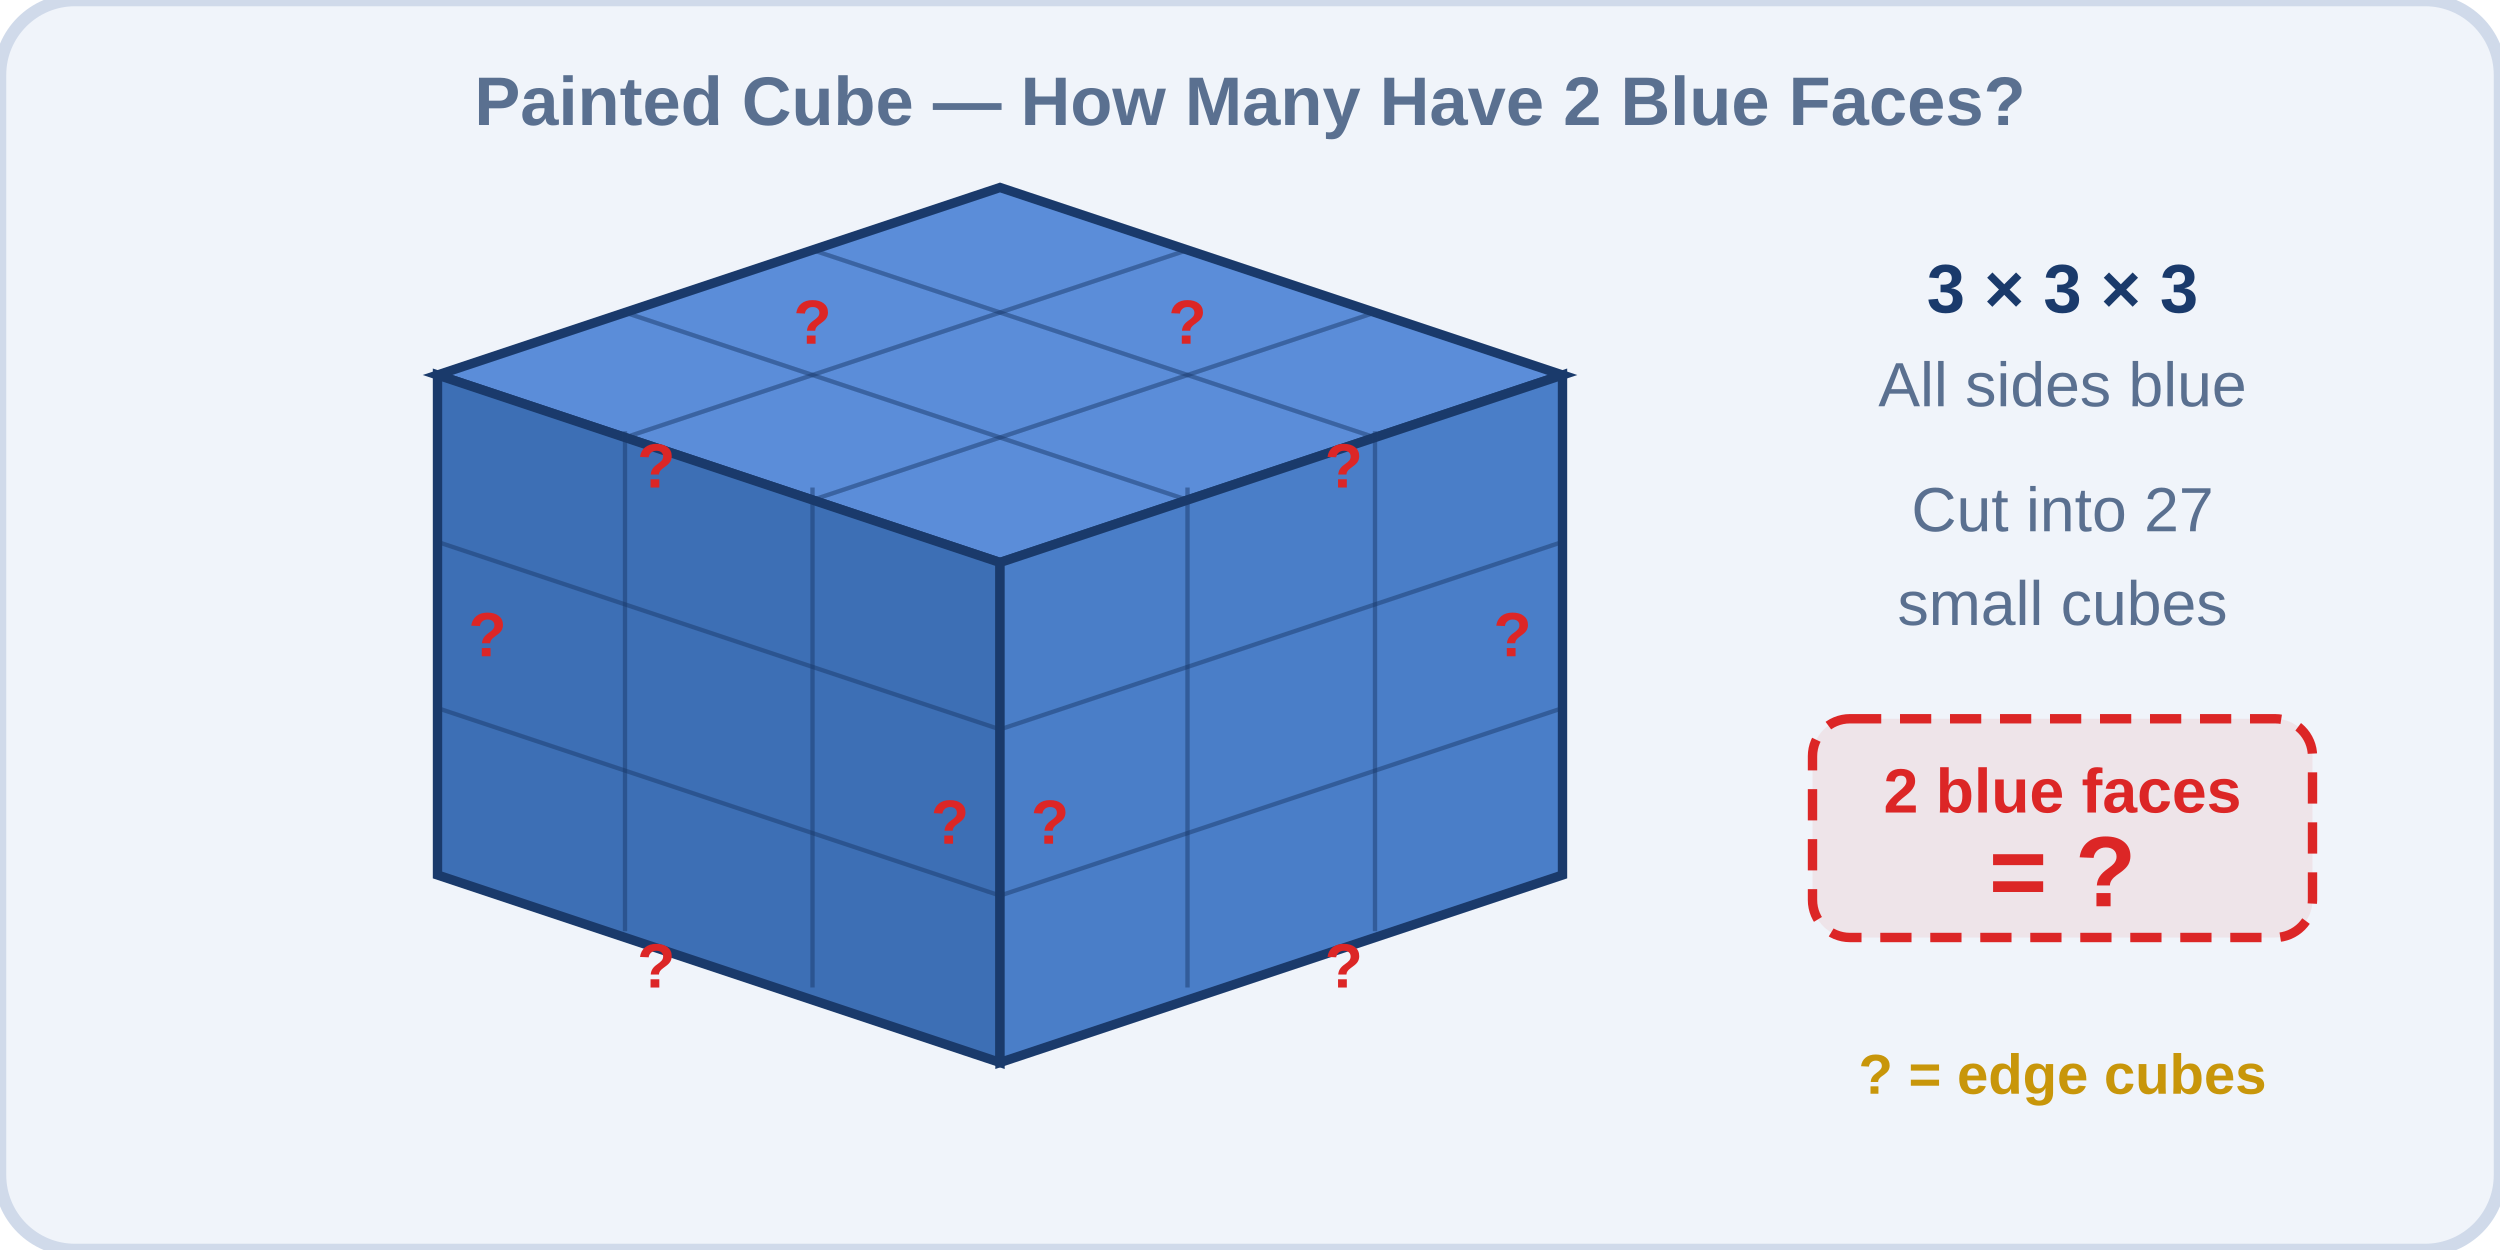
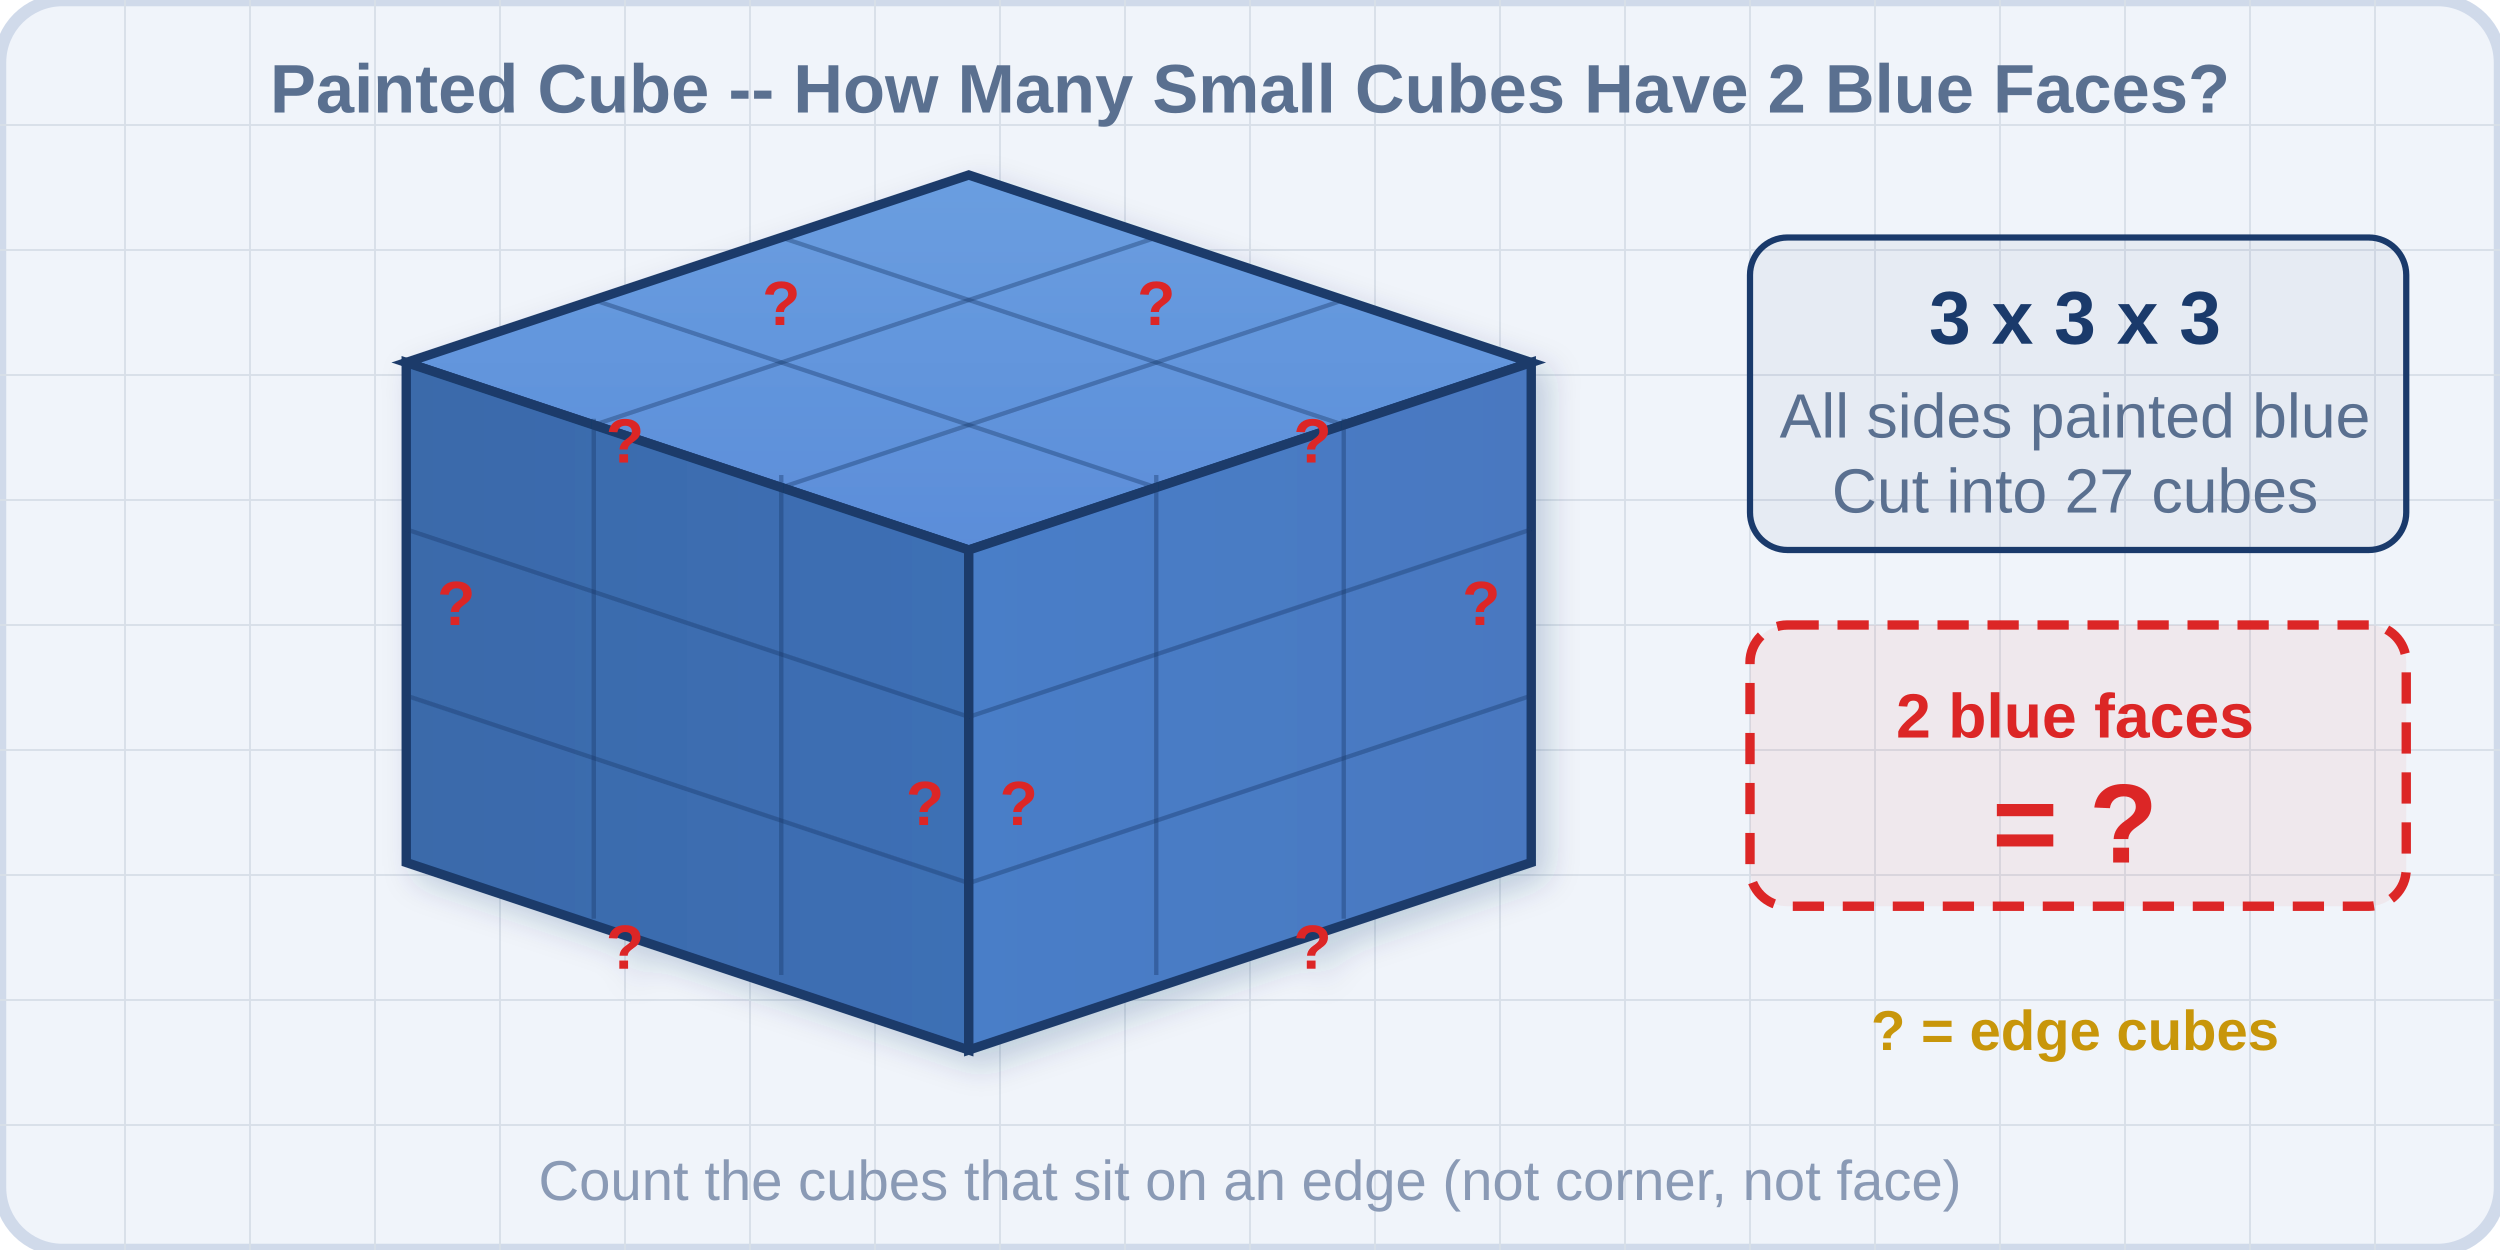
<svg xmlns="http://www.w3.org/2000/svg" width="400" height="200" viewBox="0 0 400 200">
+   <defs>
+     <linearGradient id="cpTop" x1="0" y1="0" x2="0" y2="1">
+       <stop offset="0%" stop-color="#6a9ee0" />
+       <stop offset="100%" stop-color="#5b8dd9" />
+     </linearGradient>
+     <linearGradient id="cpLeft" x1="0" y1="0" x2="1" y2="0">
+       <stop offset="0%" stop-color="#3a6aaa" />
+       <stop offset="100%" stop-color="#3d6fb5" />
+     </linearGradient>
+     <linearGradient id="cpRight" x1="1" y1="0" x2="0" y2="0">
+       <stop offset="0%" stop-color="#4878c0" />
+       <stop offset="100%" stop-color="#4a7ec8" />
+     </linearGradient>
+     <filter id="cpShadow" x="-5%" y="-5%" width="115%" height="115%">
+       <feDropShadow dx="2" dy="2" stdDeviation="2.5" flood-color="#1a3a6b" flood-opacity="0.2" />
+     </filter>
+   </defs>
  <style>
    @keyframes wobble {
      0%, 100% { transform: rotate(0deg); }
-       25% { transform: rotate(1.5deg); }
-       75% { transform: rotate(-1.5deg); }
+       25% { transform: rotate(1.2deg); }
+       75% { transform: rotate(-1.2deg); }
    }
-     .cube-group { animation: wobble 4s ease-in-out infinite; transform-origin: 160px 110px; }
+     .cube-group { animation: wobble 4s ease-in-out infinite; transform-origin: 155px 105px; }
    text { font-family: Arial, sans-serif; }
  </style>
-   <rect width="400" height="200" rx="12" fill="#f0f4fa" stroke="#d0daea" stroke-width="2" />
-   <text x="200" y="20" text-anchor="middle" font-family="Arial" font-size="11" fill="#5a7090" font-weight="600">Painted Cube — How Many Have 2 Blue Faces?</text>
-   <g class="cube-group">
-     <polygon points="160,30 250,60 160,90 70,60" fill="#5b8dd9" stroke="#1a3a6b" stroke-width="1.5" />
-     <line x1="100" y1="50" x2="190" y2="80" stroke="#1a3a6b" stroke-width="0.7" opacity="0.5" />
-     <line x1="130" y1="40" x2="220" y2="70" stroke="#1a3a6b" stroke-width="0.7" opacity="0.5" />
-     <line x1="130" y1="80" x2="220" y2="50" stroke="#1a3a6b" stroke-width="0.7" opacity="0.5" />
-     <line x1="100" y1="70" x2="190" y2="40" stroke="#1a3a6b" stroke-width="0.7" opacity="0.5" />
-     <polygon points="70,60 160,90 160,170 70,140" fill="#3d6fb5" stroke="#1a3a6b" stroke-width="1.5" />
-     <line x1="70" y1="86.7" x2="160" y2="116.7" stroke="#1a3a6b" stroke-width="0.7" opacity="0.5" />
-     <line x1="70" y1="113.3" x2="160" y2="143.3" stroke="#1a3a6b" stroke-width="0.7" opacity="0.5" />
-     <line x1="100" y1="69" x2="100" y2="149" stroke="#1a3a6b" stroke-width="0.7" opacity="0.5" />
-     <line x1="130" y1="78" x2="130" y2="158" stroke="#1a3a6b" stroke-width="0.7" opacity="0.5" />
-     <polygon points="160,90 250,60 250,140 160,170" fill="#4a7ec8" stroke="#1a3a6b" stroke-width="1.5" />
-     <line x1="160" y1="116.7" x2="250" y2="86.7" stroke="#1a3a6b" stroke-width="0.7" opacity="0.5" />
-     <line x1="160" y1="143.3" x2="250" y2="113.3" stroke="#1a3a6b" stroke-width="0.7" opacity="0.5" />
-     <line x1="190" y1="78" x2="190" y2="158" stroke="#1a3a6b" stroke-width="0.7" opacity="0.5" />
-     <line x1="220" y1="69" x2="220" y2="149" stroke="#1a3a6b" stroke-width="0.7" opacity="0.5" />
-     <text x="130" y="55" text-anchor="middle" font-family="Arial" font-size="10" font-weight="700" fill="#dc2626">?</text>
-     <text x="190" y="55" text-anchor="middle" font-family="Arial" font-size="10" font-weight="700" fill="#dc2626">?</text>
-     <text x="105" y="78" text-anchor="middle" font-family="Arial" font-size="10" font-weight="700" fill="#dc2626">?</text>
-     <text x="215" y="78" text-anchor="middle" font-family="Arial" font-size="10" font-weight="700" fill="#dc2626">?</text>
-     <text x="78" y="105" text-anchor="middle" font-family="Arial" font-size="10" font-weight="700" fill="#dc2626">?</text>
-     <text x="152" y="135" text-anchor="middle" font-family="Arial" font-size="10" font-weight="700" fill="#dc2626">?</text>
-     <text x="242" y="105" text-anchor="middle" font-family="Arial" font-size="10" font-weight="700" fill="#dc2626">?</text>
-     <text x="168" y="135" text-anchor="middle" font-family="Arial" font-size="10" font-weight="700" fill="#dc2626">?</text>
-     <text x="105" y="158" text-anchor="middle" font-family="Arial" font-size="10" font-weight="700" fill="#dc2626">?</text>
-     <text x="215" y="158" text-anchor="middle" font-family="Arial" font-size="10" font-weight="700" fill="#dc2626">?</text>
+   <rect width="400" height="200" rx="10" fill="#f0f4fa" stroke="#d0daea" stroke-width="2" />
+   <g stroke="#d8dfe8" stroke-width="0.3">
+     <line x1="0" y1="20" x2="400" y2="20" />
+     <line x1="0" y1="40" x2="400" y2="40" />
+     <line x1="0" y1="60" x2="400" y2="60" />
+     <line x1="0" y1="80" x2="400" y2="80" />
+     <line x1="0" y1="100" x2="400" y2="100" />
+     <line x1="0" y1="120" x2="400" y2="120" />
+     <line x1="0" y1="140" x2="400" y2="140" />
+     <line x1="0" y1="160" x2="400" y2="160" />
+     <line x1="0" y1="180" x2="400" y2="180" />
+     <line x1="20" y1="0" x2="20" y2="200" />
+     <line x1="40" y1="0" x2="40" y2="200" />
+     <line x1="60" y1="0" x2="60" y2="200" />
+     <line x1="80" y1="0" x2="80" y2="200" />
+     <line x1="100" y1="0" x2="100" y2="200" />
+     <line x1="120" y1="0" x2="120" y2="200" />
+     <line x1="140" y1="0" x2="140" y2="200" />
+     <line x1="160" y1="0" x2="160" y2="200" />
+     <line x1="180" y1="0" x2="180" y2="200" />
+     <line x1="200" y1="0" x2="200" y2="200" />
+     <line x1="220" y1="0" x2="220" y2="200" />
+     <line x1="240" y1="0" x2="240" y2="200" />
+     <line x1="260" y1="0" x2="260" y2="200" />
+     <line x1="280" y1="0" x2="280" y2="200" />
+     <line x1="300" y1="0" x2="300" y2="200" />
+     <line x1="320" y1="0" x2="320" y2="200" />
+     <line x1="340" y1="0" x2="340" y2="200" />
+     <line x1="360" y1="0" x2="360" y2="200" />
+     <line x1="380" y1="0" x2="380" y2="200" />
  </g>
-   <text x="330" y="50" text-anchor="middle" font-family="Arial" font-size="11" fill="#1a3a6b" font-weight="700">3 × 3 × 3</text>
-   <text x="330" y="65" text-anchor="middle" font-family="Arial" font-size="10" fill="#5a7090">All sides blue</text>
-   <text x="330" y="85" text-anchor="middle" font-family="Arial" font-size="10" fill="#5a7090">Cut into 27</text>
-   <text x="330" y="100" text-anchor="middle" font-family="Arial" font-size="10" fill="#5a7090">small cubes</text>
-   <rect x="290" y="115" width="80" height="35" rx="6" fill="rgba(220,38,38,.08)" stroke="#dc2626" stroke-width="1.5" stroke-dasharray="5,3" />
-   <text x="330" y="130" text-anchor="middle" font-family="Arial" font-size="10" fill="#dc2626" font-weight="600">2 blue faces</text>
-   <text x="330" y="145" text-anchor="middle" font-family="Arial" font-size="16" font-weight="700" fill="#dc2626">= ?</text>
-   <text x="330" y="175" text-anchor="middle" font-family="Arial" font-size="9" fill="#c8960a" font-weight="600">? = edge cubes</text>
+   <text x="200" y="18" text-anchor="middle" font-size="11" fill="#5a7090" font-weight="600">Painted Cube -- How Many Small Cubes Have 2 Blue Faces?</text>
+   <g class="cube-group" filter="url(#cpShadow)">
+     <polygon points="155,28 245,58 155,88 65,58" fill="url(#cpTop)" stroke="#1a3a6b" stroke-width="1.5" />
+     <line x1="95" y1="48" x2="185" y2="78" stroke="#1a3a6b" stroke-width="0.7" opacity="0.4" />
+     <line x1="125" y1="38" x2="215" y2="68" stroke="#1a3a6b" stroke-width="0.7" opacity="0.4" />
+     <line x1="125" y1="78" x2="215" y2="48" stroke="#1a3a6b" stroke-width="0.7" opacity="0.4" />
+     <line x1="95" y1="68" x2="185" y2="38" stroke="#1a3a6b" stroke-width="0.7" opacity="0.4" />
+     <polygon points="65,58 155,88 155,168 65,138" fill="url(#cpLeft)" stroke="#1a3a6b" stroke-width="1.5" />
+     <line x1="65" y1="84.7" x2="155" y2="114.7" stroke="#1a3a6b" stroke-width="0.7" opacity="0.4" />
+     <line x1="65" y1="111.3" x2="155" y2="141.3" stroke="#1a3a6b" stroke-width="0.7" opacity="0.4" />
+     <line x1="95" y1="67" x2="95" y2="147" stroke="#1a3a6b" stroke-width="0.7" opacity="0.4" />
+     <line x1="125" y1="76" x2="125" y2="156" stroke="#1a3a6b" stroke-width="0.7" opacity="0.4" />
+     <polygon points="155,88 245,58 245,138 155,168" fill="url(#cpRight)" stroke="#1a3a6b" stroke-width="1.5" />
+     <line x1="155" y1="114.7" x2="245" y2="84.7" stroke="#1a3a6b" stroke-width="0.7" opacity="0.4" />
+     <line x1="155" y1="141.3" x2="245" y2="111.3" stroke="#1a3a6b" stroke-width="0.7" opacity="0.4" />
+     <line x1="185" y1="76" x2="185" y2="156" stroke="#1a3a6b" stroke-width="0.7" opacity="0.4" />
+     <line x1="215" y1="67" x2="215" y2="147" stroke="#1a3a6b" stroke-width="0.7" opacity="0.4" />
+     <text x="125" y="52" text-anchor="middle" font-size="10" font-weight="700" fill="#dc2626">?</text>
+     <text x="185" y="52" text-anchor="middle" font-size="10" font-weight="700" fill="#dc2626">?</text>
+     <text x="100" y="74" text-anchor="middle" font-size="10" font-weight="700" fill="#dc2626">?</text>
+     <text x="210" y="74" text-anchor="middle" font-size="10" font-weight="700" fill="#dc2626">?</text>
+     <text x="73" y="100" text-anchor="middle" font-size="10" font-weight="700" fill="#dc2626">?</text>
+     <text x="148" y="132" text-anchor="middle" font-size="10" font-weight="700" fill="#dc2626">?</text>
+     <text x="237" y="100" text-anchor="middle" font-size="10" font-weight="700" fill="#dc2626">?</text>
+     <text x="163" y="132" text-anchor="middle" font-size="10" font-weight="700" fill="#dc2626">?</text>
+     <text x="100" y="155" text-anchor="middle" font-size="10" font-weight="700" fill="#dc2626">?</text>
+     <text x="210" y="155" text-anchor="middle" font-size="10" font-weight="700" fill="#dc2626">?</text>
+   </g>
+   <rect x="280" y="38" width="105" height="50" rx="6" fill="rgba(26,58,107,0.05)" stroke="#1a3a6b" stroke-width="1" />
+   <text x="332" y="55" text-anchor="middle" font-size="12" fill="#1a3a6b" font-weight="700">3 x 3 x 3</text>
+   <text x="332" y="70" text-anchor="middle" font-size="10" fill="#5a7090">All sides painted blue</text>
+   <text x="332" y="82" text-anchor="middle" font-size="10" fill="#5a7090">Cut into 27 cubes</text>
+   <rect x="280" y="100" width="105" height="45" rx="6" fill="rgba(220,38,38,0.06)" stroke="#dc2626" stroke-width="1.5" stroke-dasharray="5,3" />
+   <text x="332" y="118" text-anchor="middle" font-size="10" fill="#dc2626" font-weight="600">2 blue faces</text>
+   <text x="332" y="138" text-anchor="middle" font-size="18" font-weight="700" fill="#dc2626">= ?</text>
+   <text x="332" y="168" text-anchor="middle" font-size="9" fill="#c8960a" font-weight="600">? = edge cubes</text>
+   <text x="200" y="192" text-anchor="middle" font-size="9" fill="#8a9ab5">Count the cubes that sit on an edge (not corner, not face)</text>
</svg>
